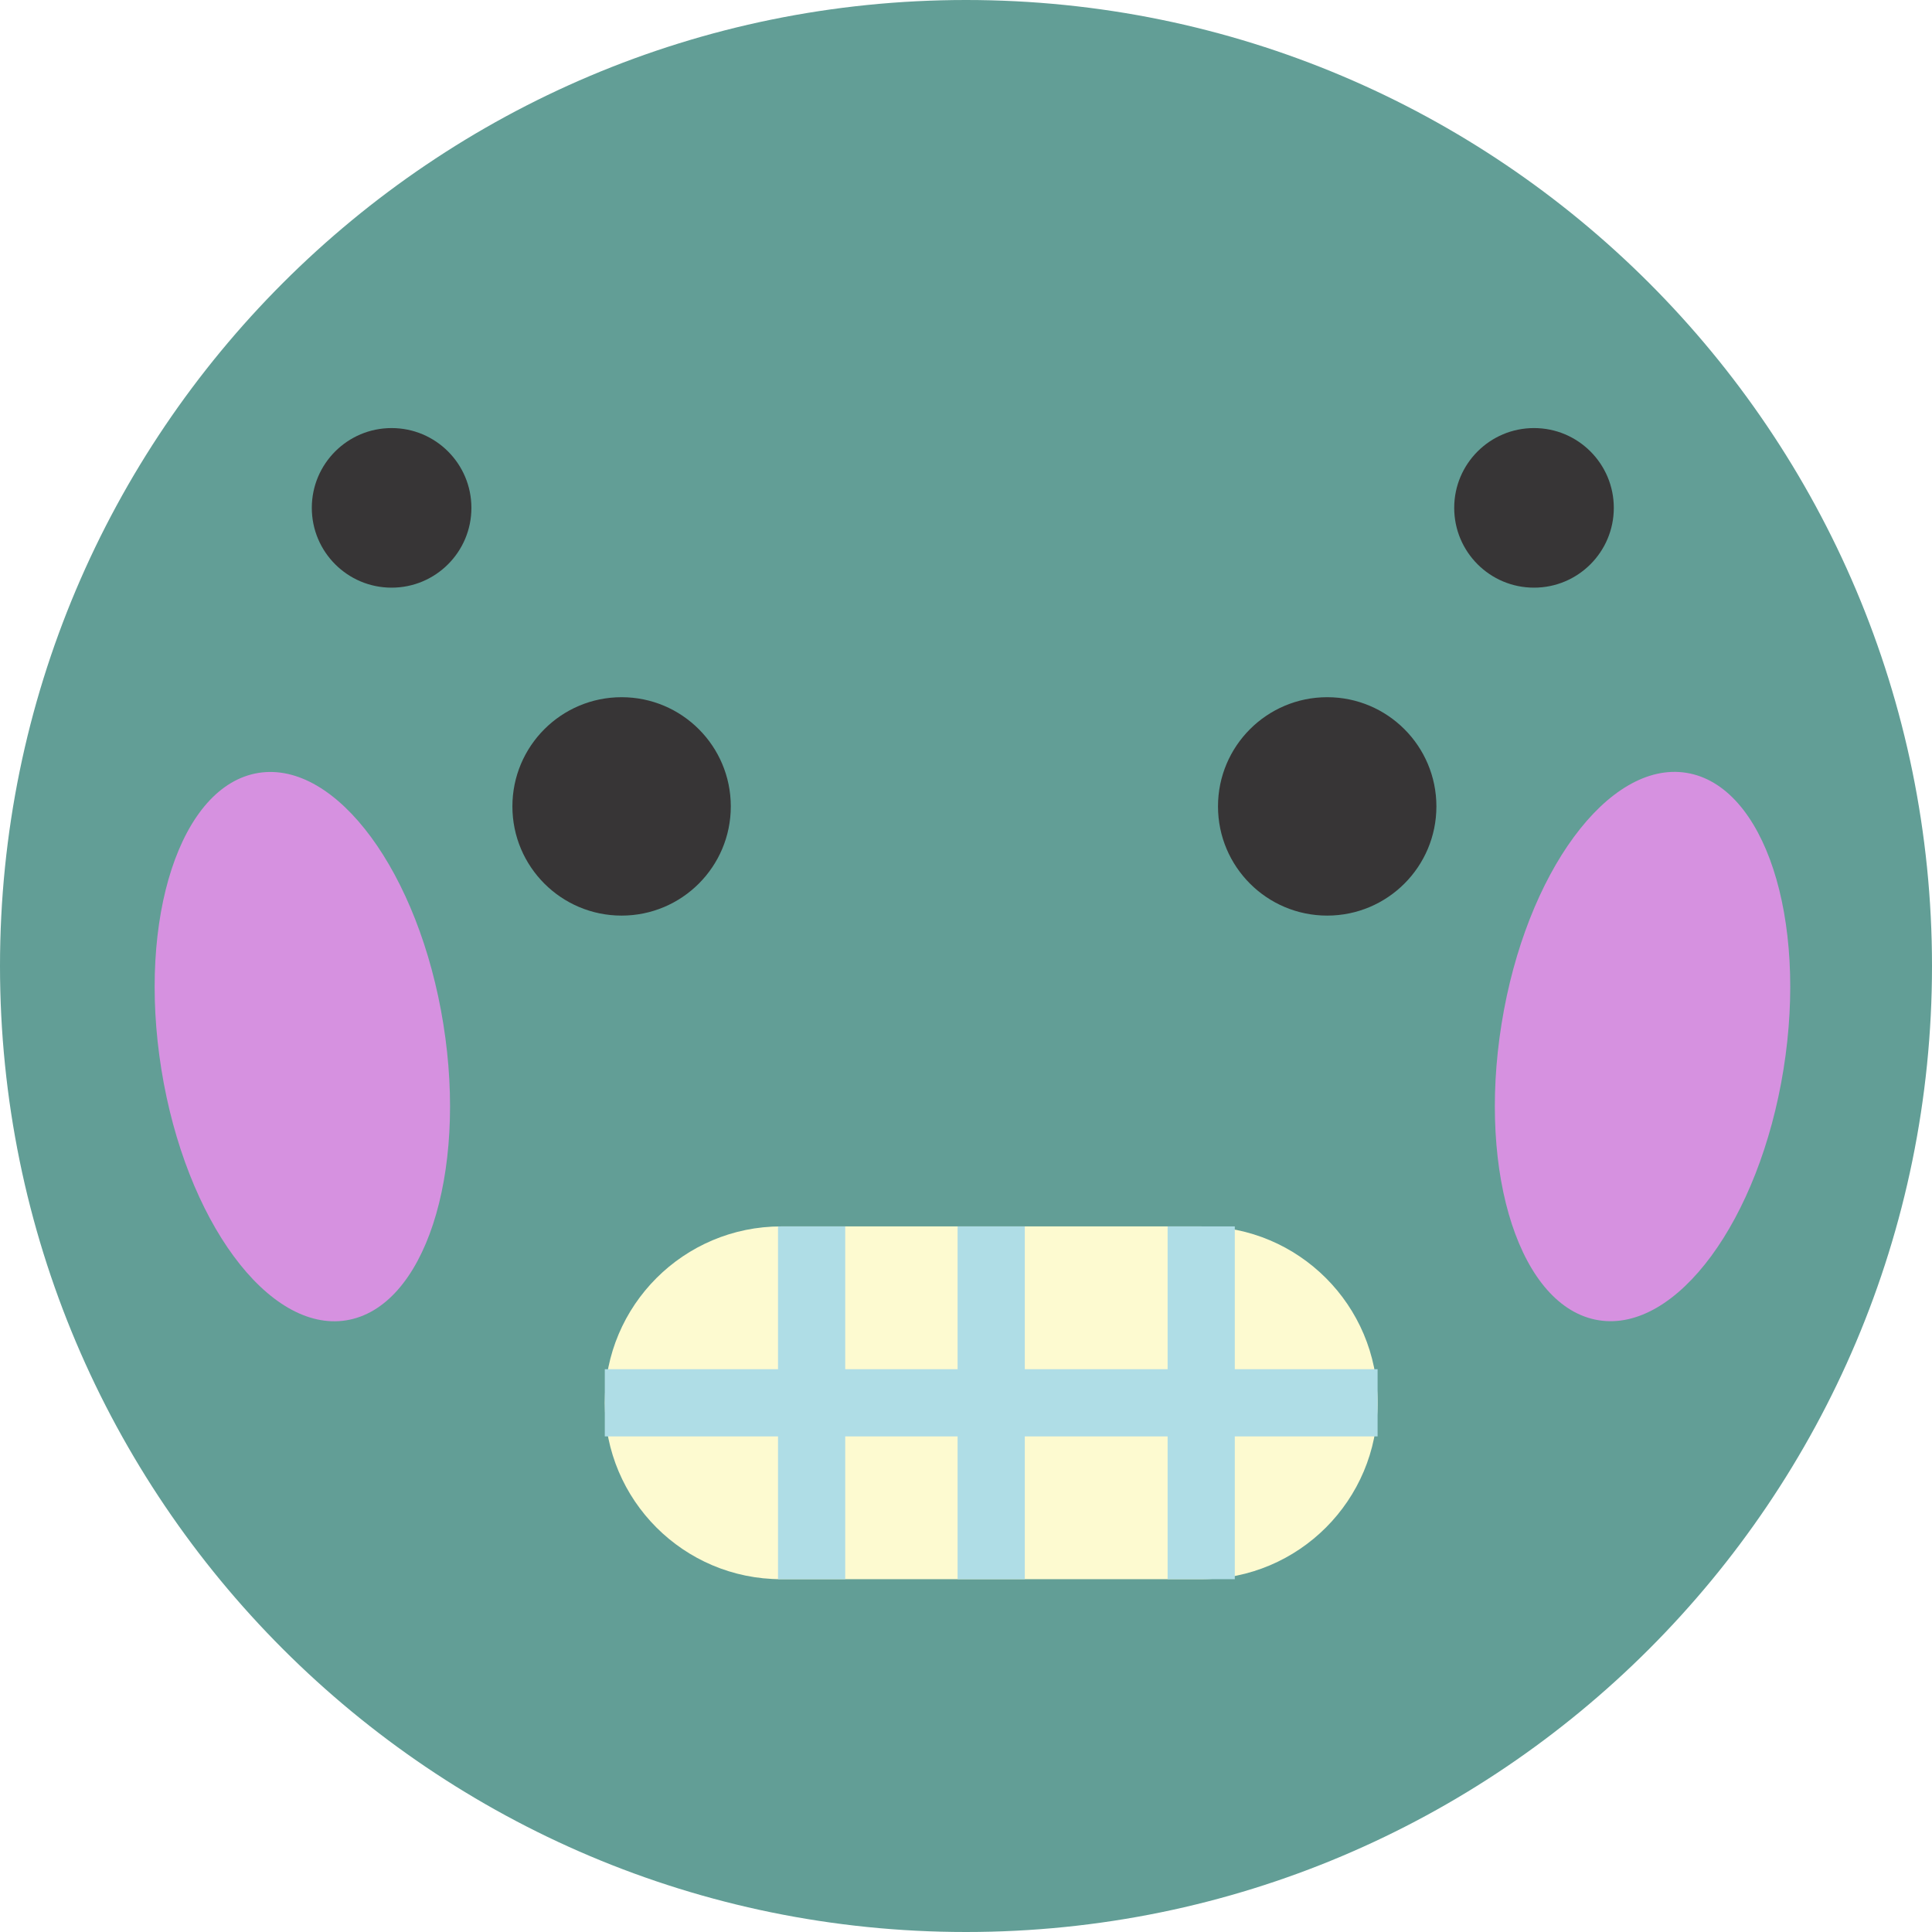
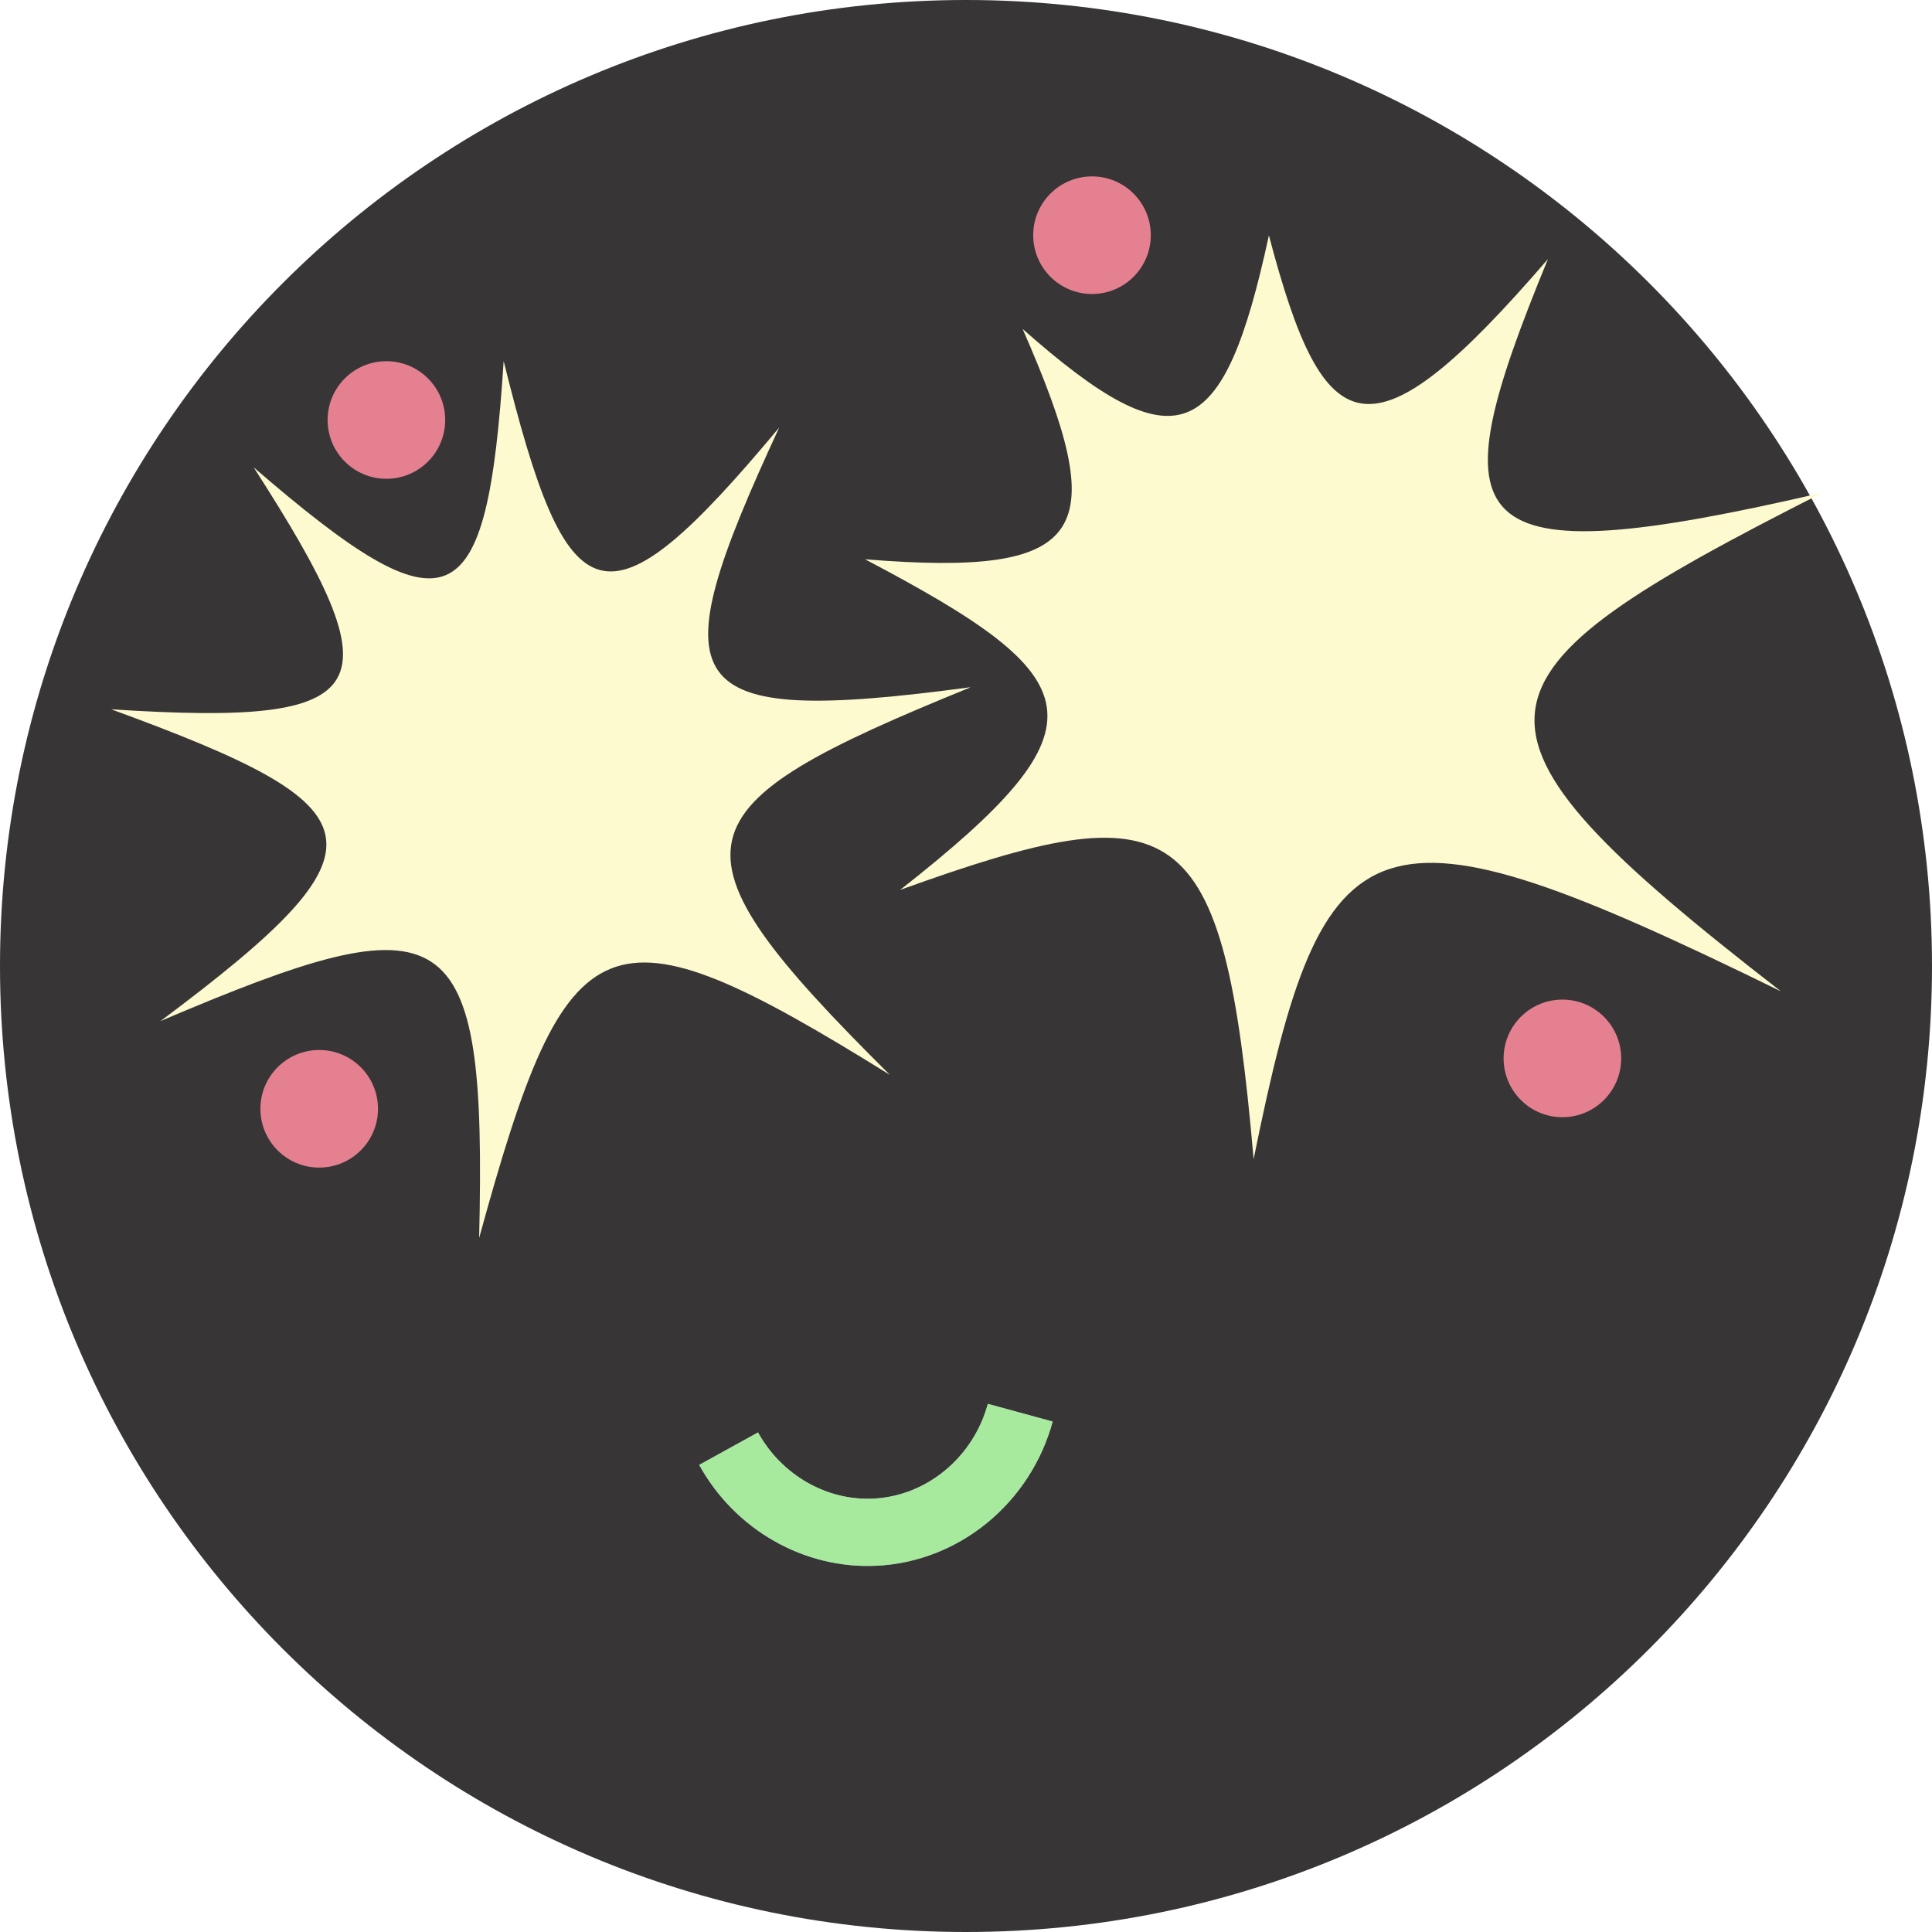
<svg xmlns="http://www.w3.org/2000/svg" id="Layer_2" viewBox="0 0 115 115">
  <defs>
    <style>
      .cls-1 {
-         fill: #d691e0;
+         fill: #fdfad0;
      }

      .cls-2 {
-         fill: #fdfad0;
+         stroke: #a7ea9d;
      }

-       .cls-3 {
-         fill: #373536;
-       }
- 
-       .cls-4 {
+       .cls-2, .cls-3 {
        fill: none;
-         stroke: #afdde6;
        stroke-miterlimit: 10;
        stroke-width: 4px;
      }

+       .cls-4 {
+         fill: #373536;
+       }
+ 
+       .cls-3 {
+         stroke: #b9a5d4;
+       }
+ 
      .cls-5 {
-         fill: #629e96;
+         fill: #e58091;
      }
    </style>
  </defs>
  <g id="Layer_1-2" data-name="Layer_1">
    <g>
-       <circle class="cls-5" cx="57.5" cy="57.5" r="57.5" />
-       <circle class="cls-3" cx="37" cy="48" r="6.5" />
-       <circle class="cls-3" cx="79" cy="48" r="6.5" />
-       <ellipse class="cls-1" cx="18" cy="62.3" rx="8.5" ry="16.5" transform="translate(-9.63 3.63) rotate(-9.1)" />
-       <ellipse class="cls-1" cx="97.78" cy="62.3" rx="16.5" ry="8.5" transform="translate(20.79 148.99) rotate(-80.9)" />
-       <rect class="cls-2" x="36" y="73" width="46" height="21" rx="10.5" ry="10.5" />
-       <line class="cls-4" x1="36" y1="83.5" x2="82" y2="83.5" />
-       <line class="cls-4" x1="48.31" y1="73" x2="48.31" y2="94" />
-       <line class="cls-4" x1="59" y1="73" x2="59" y2="94" />
-       <line class="cls-4" x1="71.5" y1="73" x2="71.5" y2="94" />
-       <circle class="cls-3" cx="23.31" cy="30.23" r="4.75" />
-       <circle class="cls-3" cx="91.31" cy="30.23" r="4.75" />
+       <circle class="cls-4" cx="57.5" cy="57.5" r="57.5" />
+       <path class="cls-1" d="M108.5,29.32c-21.82,11.06-23.03,13.77-2.49,29.69-24.48-11.99-27.19-10.77-31.39,9.99-1.8-20.76-4.51-21.98-21.04-16.03,12.59-9.88,11.38-12.59-2.09-19.68,13.46,1.09,14.68-1.63,9.38-13.71,9.23,8.16,11.95,6.94,14.66-5.57,3.29,12.51,6,13.72,16.61,1.41-6.68,16.25-5.46,18.96,16.36,13.9Z" />
+       <path class="cls-1" d="M57.75,40.92c-17.61,7.17-18.59,9.36-4.78,23.06-16.98-10.54-19.16-9.56-24.45,9.71.46-19.28-1.73-20.25-18.97-12.91,14.08-10.51,13.11-12.69-2.93-18.56,16.03,1.04,17.01-1.15,8.48-14.4,11.69,10.09,13.88,9.11,14.88-6.33,3.82,15.44,6.01,16.42,16.4,3.96-7.23,15.62-6.25,17.81,11.36,15.46Z" />
+       <path class="cls-3" d="M43.37,86.23c1.77,3.21,5.18,5.15,8.73,4.97,4.02-.2,7.53-3.08,8.63-7.11" />
+       <path class="cls-2" d="M43.37,86.23c1.77,3.21,5.18,5.15,8.73,4.97,4.02-.2,7.53-3.08,8.63-7.11" />
+       <circle class="cls-5" cx="93" cy="63" r="3.5" />
+       <circle class="cls-5" cx="65" cy="14" r="3.5" />
+       <circle class="cls-5" cx="19" cy="66" r="3.5" />
+       <circle class="cls-5" cx="23" cy="25" r="3.5" />
    </g>
  </g>
</svg>
